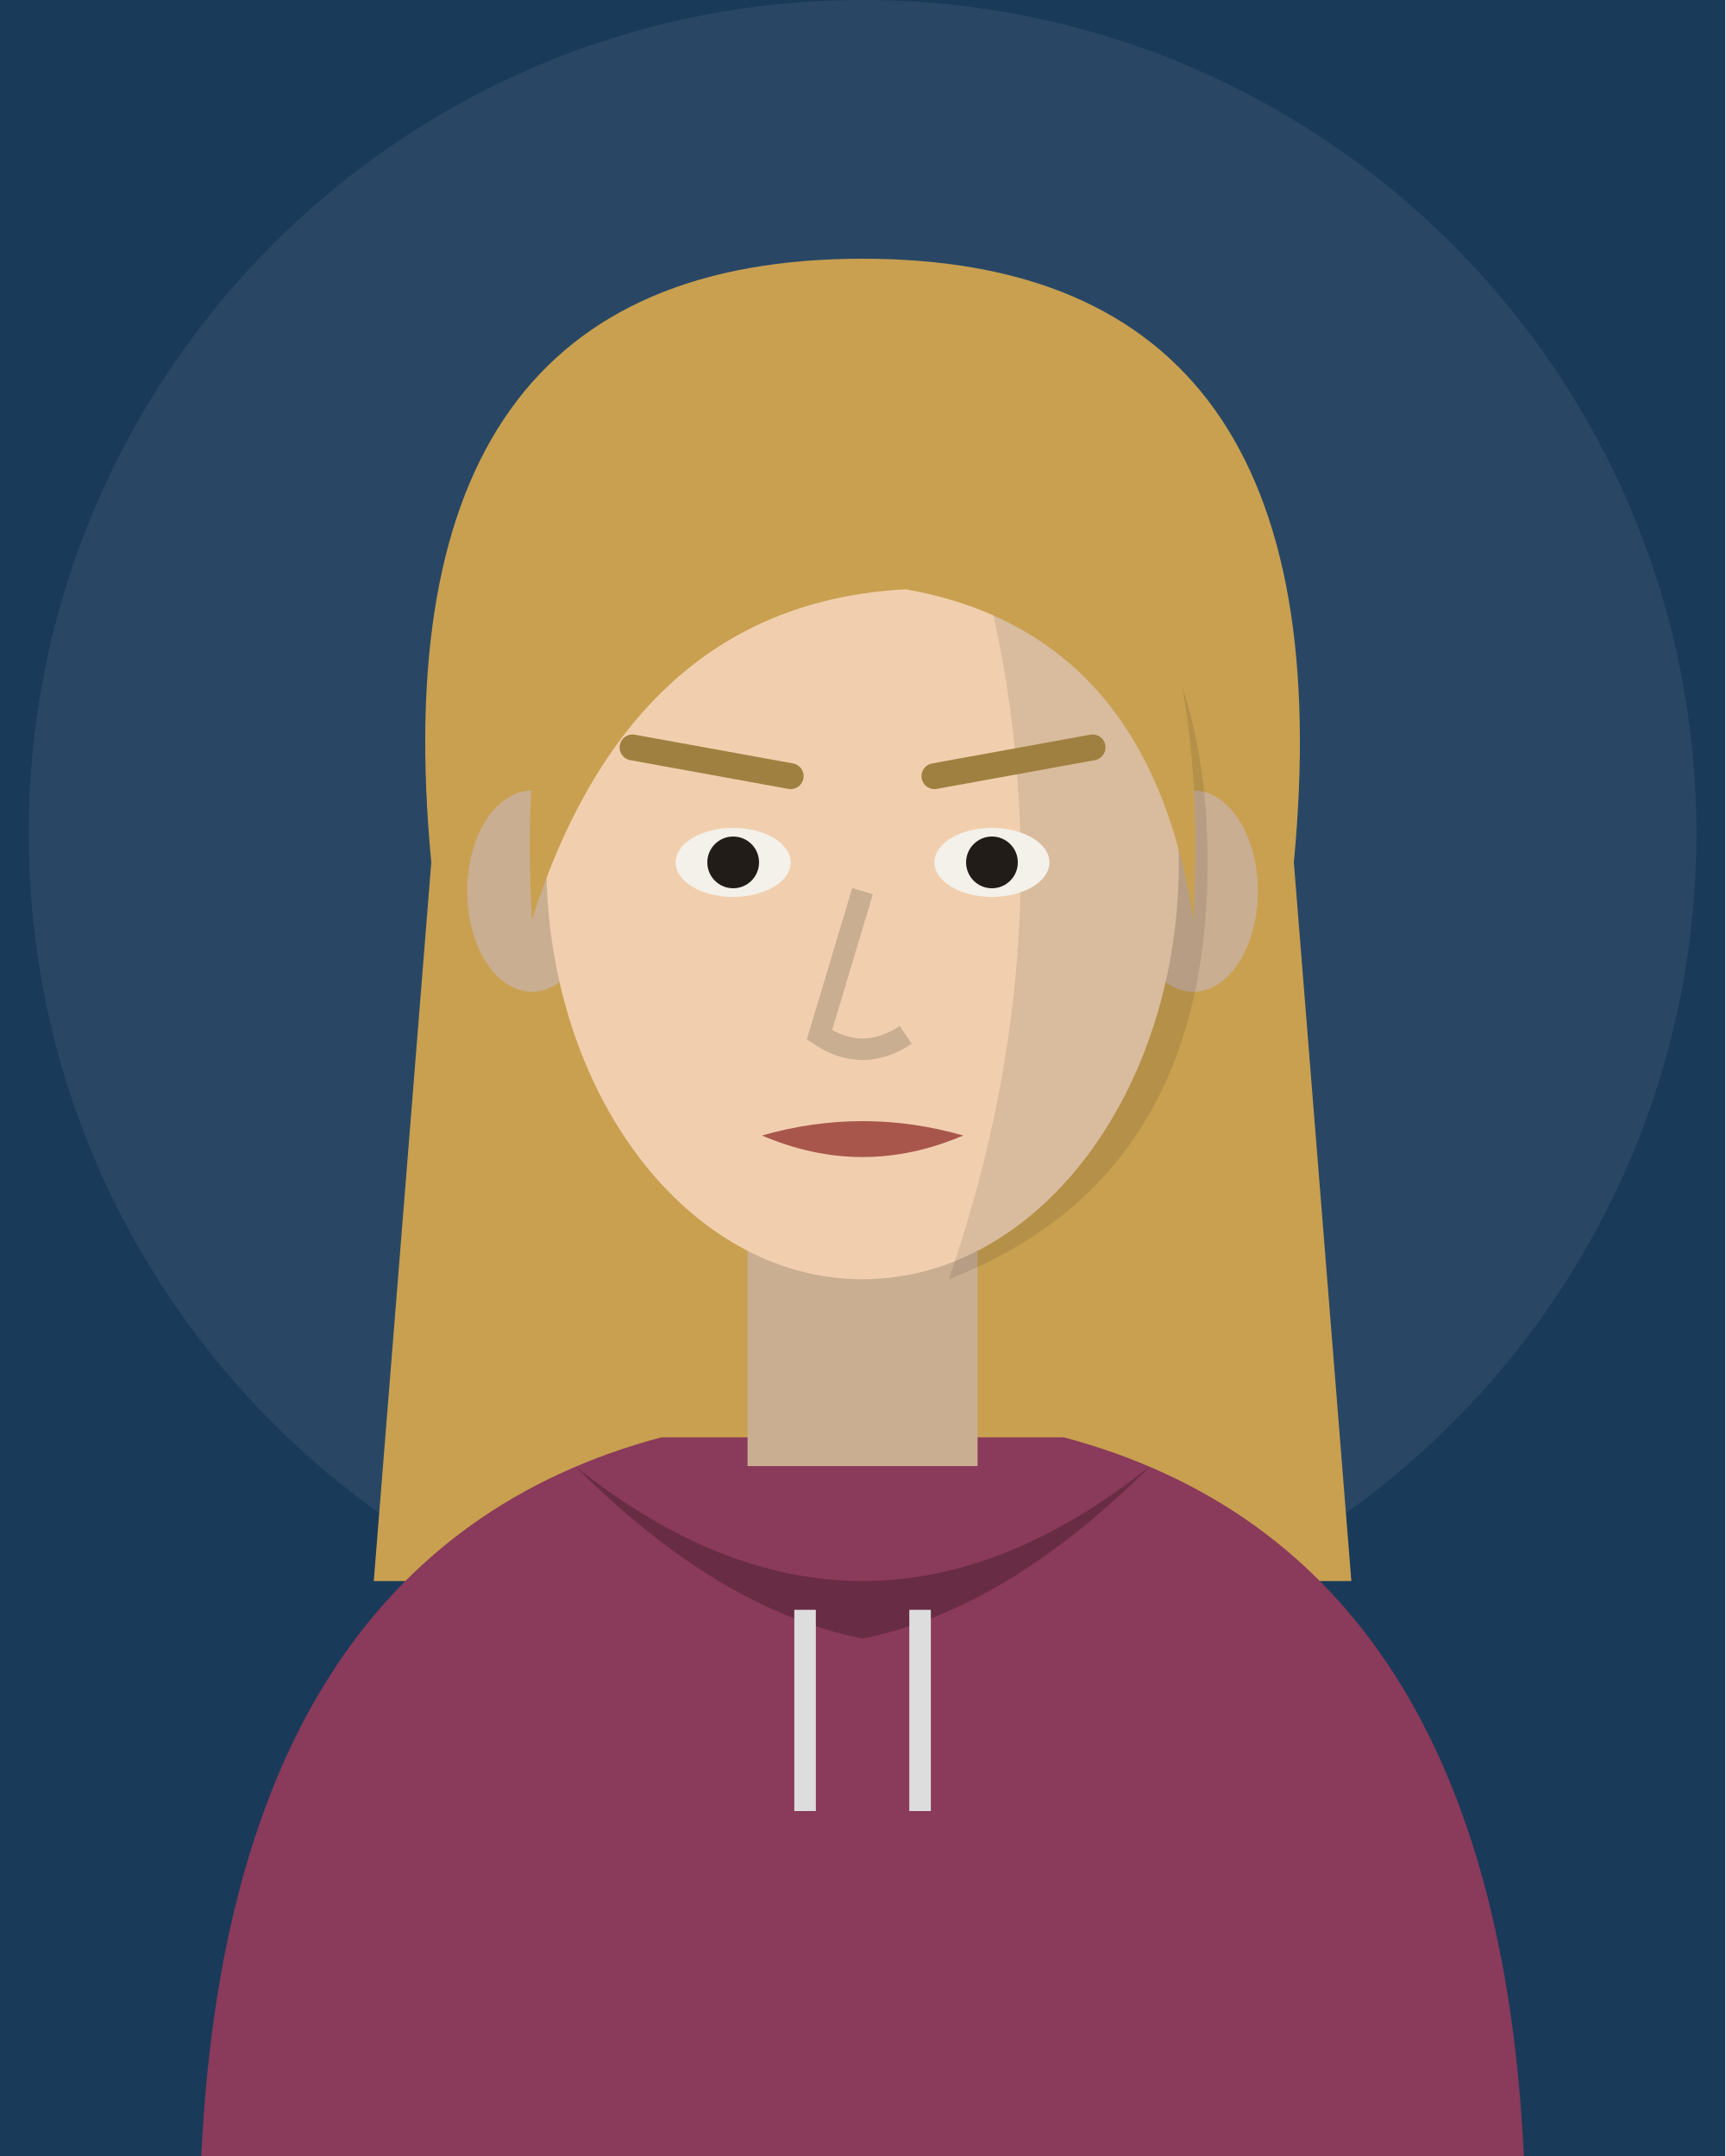
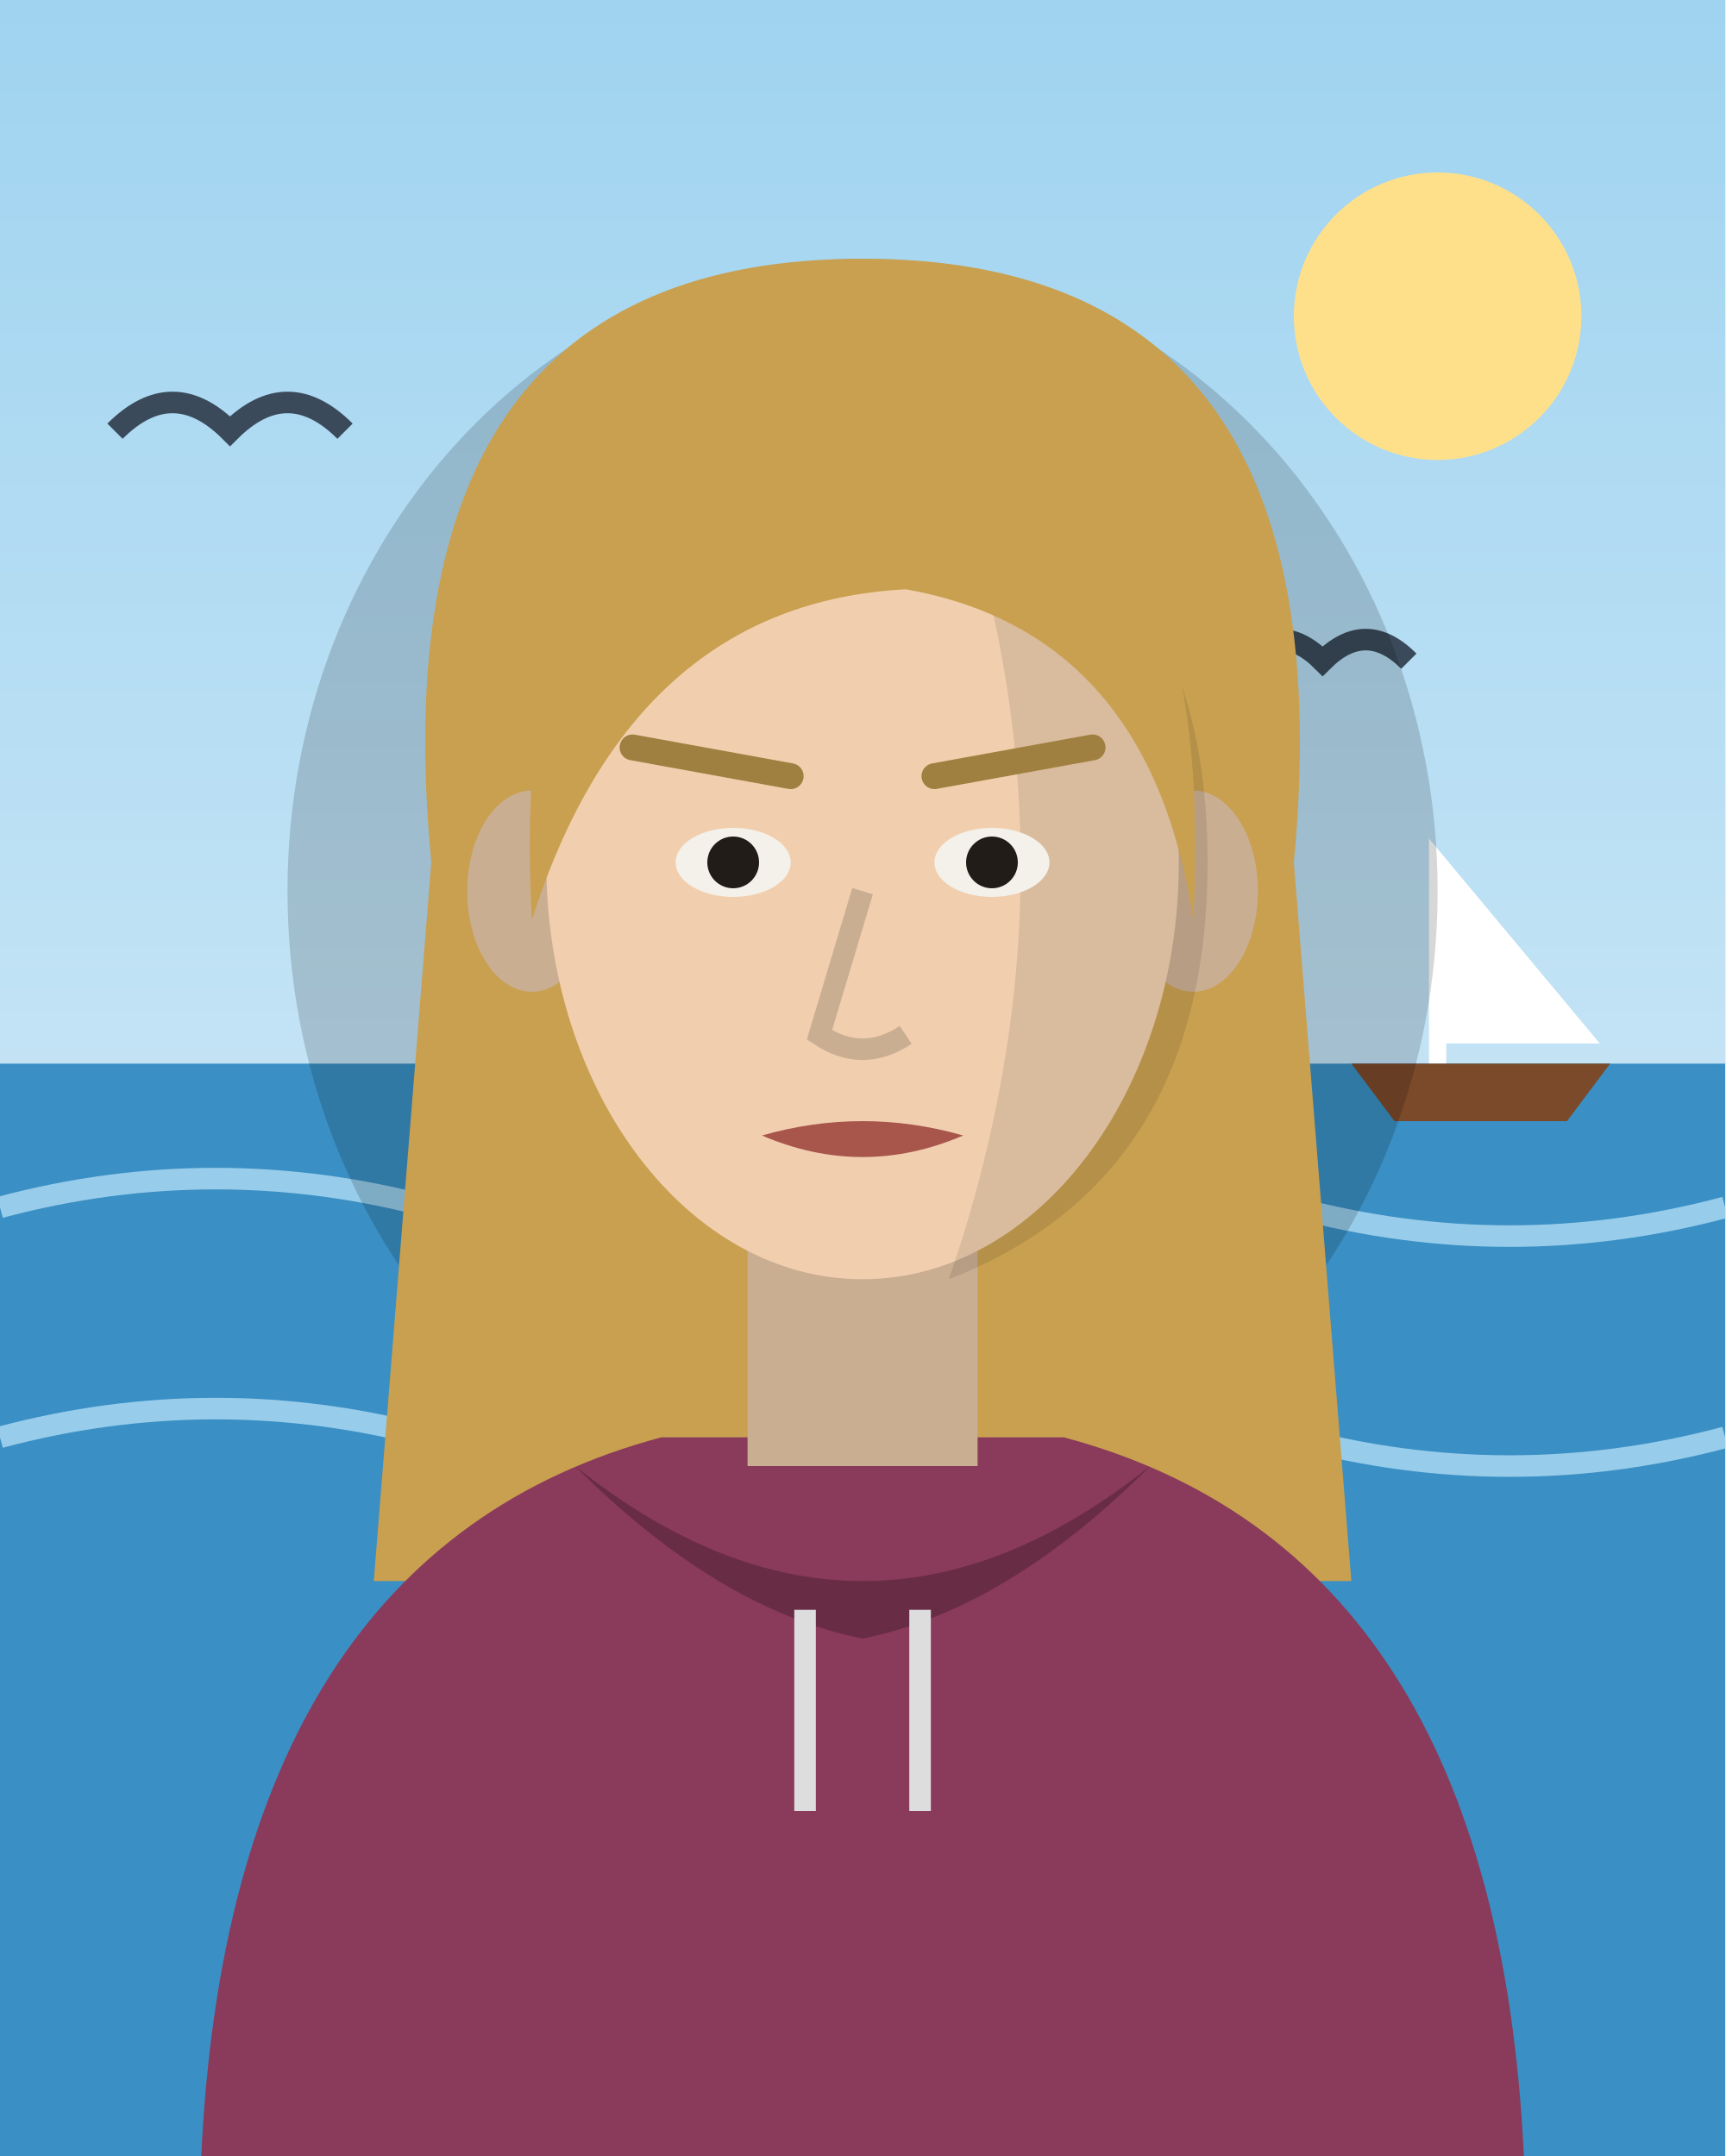
<svg xmlns="http://www.w3.org/2000/svg" viewBox="0 0 120 150" role="img" aria-label="Amy Thompson">
  <style>.fx{transform-box:fill-box;transform-origin:center}.tw{animation:tw 3s ease-in-out infinite}.pu{animation:pu 4s ease-in-out infinite}@keyframes tw{50%{opacity:.25}}@keyframes pu{50%{opacity:.55}}@keyframes spin{to{transform:rotate(360deg)}}@media (prefers-reduced-motion:reduce){*{animation:none!important}}</style>
-   <rect width="120" height="150" fill="#1a3a5a" />
-   <circle cx="60" cy="58" r="58" fill="#fff" opacity=".07" />
+   <defs>
+     <linearGradient id="s158" x1="0" y1="0" x2="0" y2="1">
+       <stop offset="0" stop-color="#9fd3f0" />
+       <stop offset="1" stop-color="#e8f4fa" />
+     </linearGradient>
+   </defs>
+   <rect width="120" height="150" fill="url(#s158)" />
+   <circle cx="100" cy="22" r="10" fill="#ffe08a" />
+   <rect y="74" width="120" height="76" fill="#3a8fc4" />
+   <path d="M0 84 Q15 80 30 84 T60 84 T90 84 T120 84 M0 100 Q15 96 30 100 T60 100 T90 100 T120 100" stroke="#bfe6fb" stroke-width="1.5" fill="none" opacity=".7" />
+   <path d="M8 30 q4 -4 8 0 q4 -4 8 0 M86 46 q3 -3 6 0 q3 -3 6 0" stroke="#3a4a5a" stroke-width="1.5" fill="none" />
+   <path d="M100 60 L100 74 M100 60 L110 72 H100Z" stroke="#fff" stroke-width="1.2" fill="#fff" />
+   <path d="M94 74 H112 L109 78 H97Z" fill="#7a4a2a" />
+   <ellipse cx="60" cy="62" rx="40" ry="44" fill="#000" opacity=".16" />
  <path d="M30 60 Q26 18 60 18 Q94 18 90 60 L94 110 H26Z" fill="#c8a050" />
  <path d="M14 150 Q16 108 46 100 H74 Q104 108 106 150Z" fill="#8a3a5a" />
  <path d="M40 102 Q60 118 80 102 Q70 112 60 114 Q50 112 40 102Z" fill="#682c44" />
  <path d="M56 112V126M64 112V126" stroke="#ddd" stroke-width="1.5" />
  <rect x="52" y="86" width="16" height="16" fill="#caae92" />
  <ellipse cx="37" cy="62" rx="4.5" ry="7" fill="#caae92" />
  <ellipse cx="83" cy="62" rx="4.5" ry="7" fill="#caae92" />
  <ellipse cx="60" cy="60" rx="22" ry="29" fill="#f1cfae" />
  <path d="M66 32 Q84 38 84 60 Q84 82 66 89 Q76 60 66 32Z" fill="#000" opacity=".1" />
  <path d="M37 64 Q35 28 60 28 Q85 28 83 64 Q80 44 63 41 Q44 42 37 64Z" fill="#c8a050" />
  <path d="M44 52 L55 54 M65 54 L76 52" stroke="#a08040" stroke-width="1.8" stroke-linecap="round" />
  <ellipse cx="51" cy="60" rx="4" ry="2.4" fill="#f4f1ea" />
  <circle cx="51" cy="60" r="1.8" fill="#221c18" />
  <ellipse cx="69" cy="60" rx="4" ry="2.4" fill="#f4f1ea" />
  <circle cx="69" cy="60" r="1.8" fill="#221c18" />
  <path d="M60 62 L57 72 Q60 74 63 72" fill="none" stroke="#caae92" stroke-width="1.5" />
  <path d="M53 79 Q60 77 67 79 Q60 82 53 79Z" fill="#a8564c" />
</svg>
